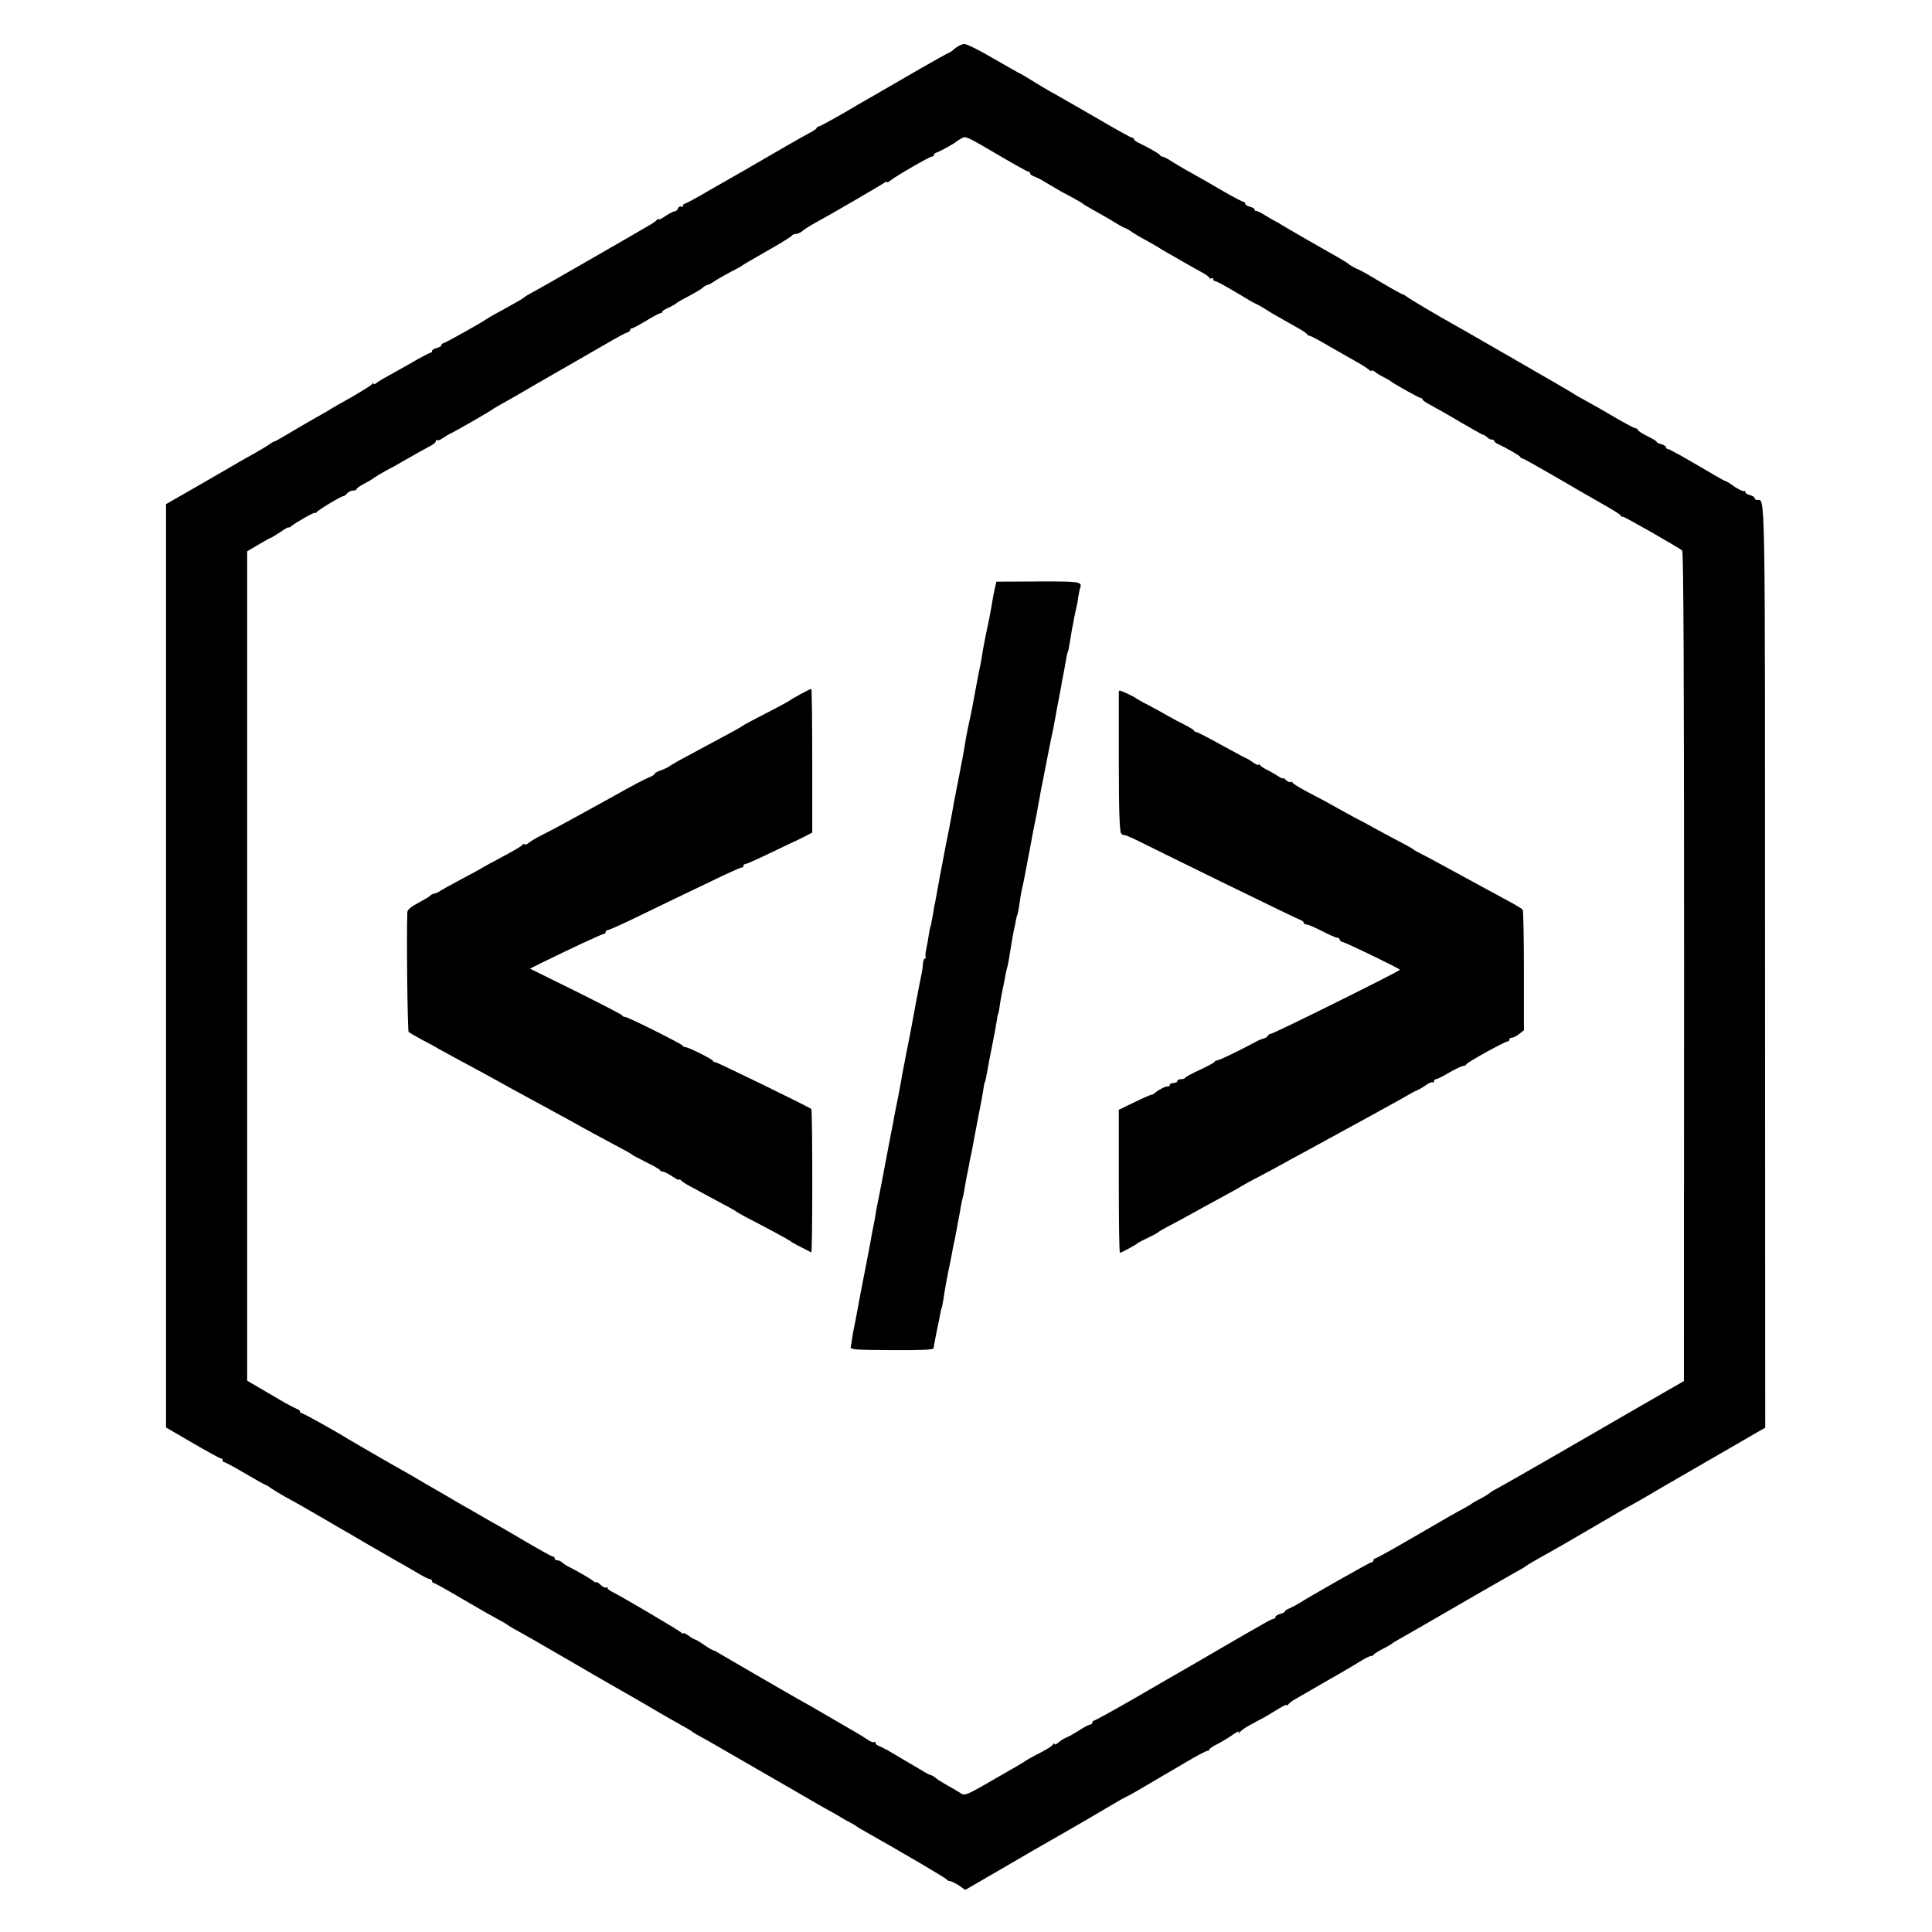
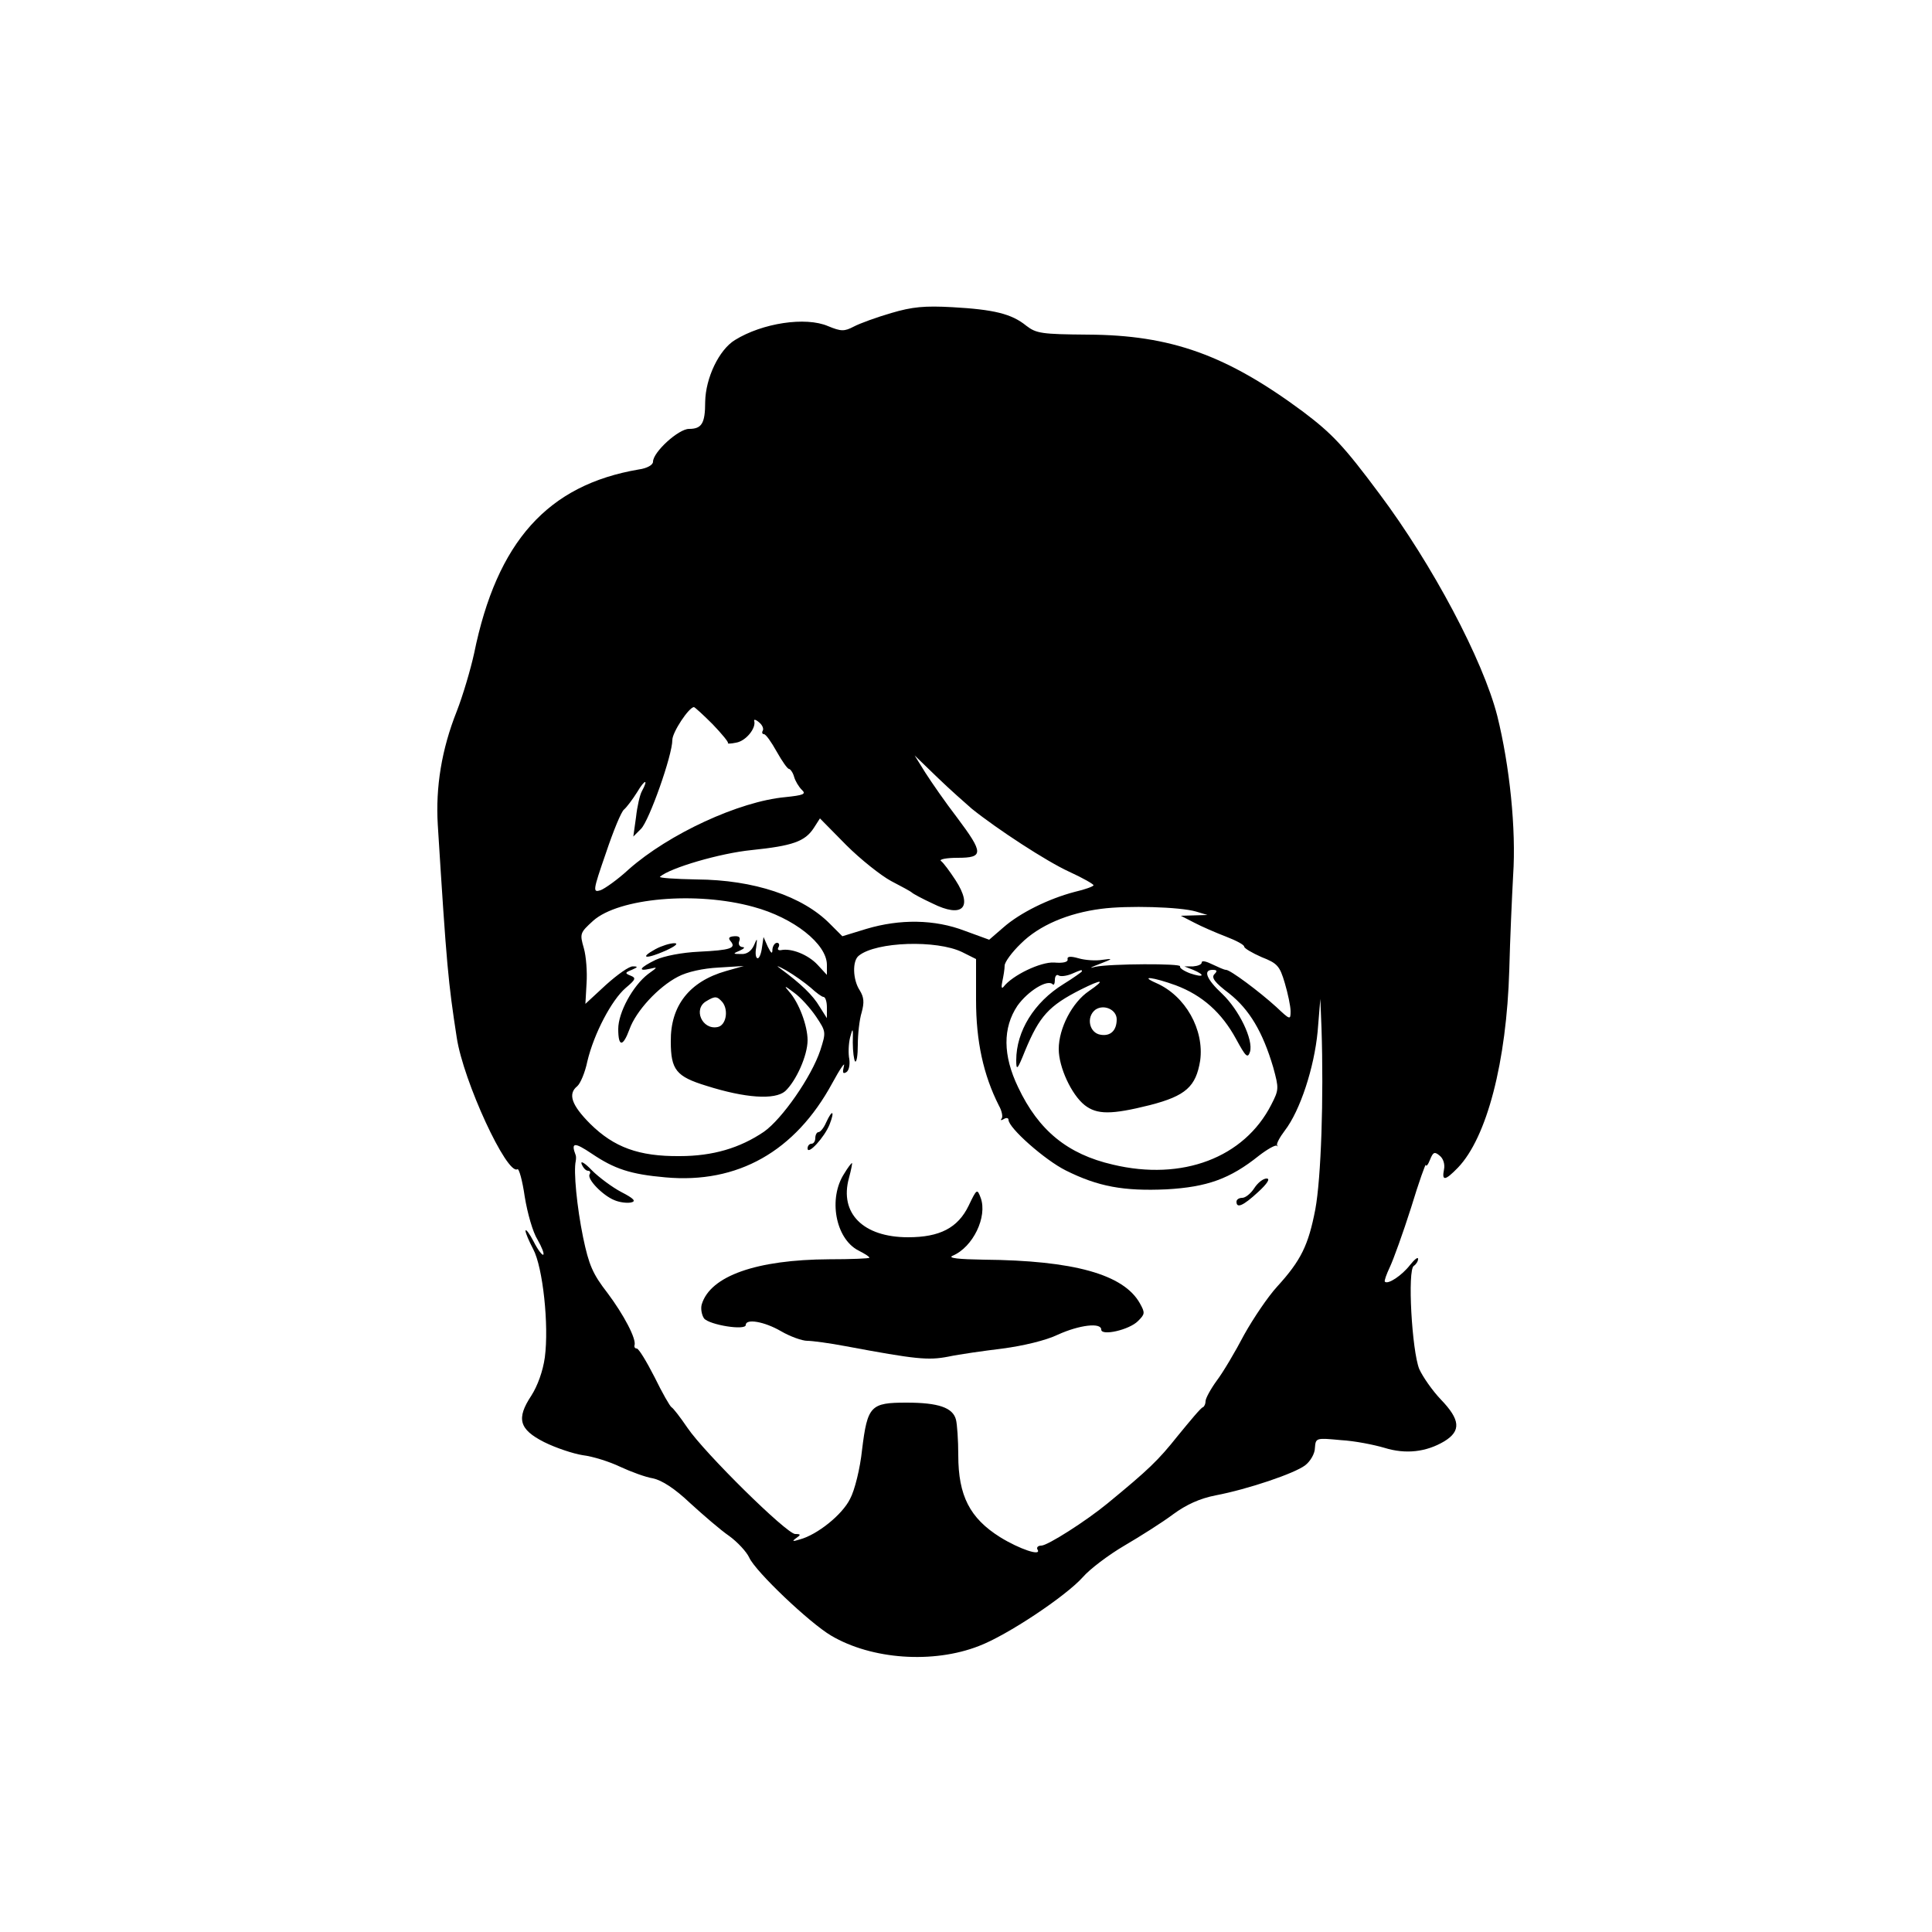
- <svg xmlns="http://www.w3.org/2000/svg" height="1024pt" preserveAspectRatio="xMidYMid meet" viewBox="0 0 1024 1024" width="1024pt">
-   <g transform="matrix(.1 0 0 -.1 0 1024)">
-     <path d="m5061 9983c-14-13-29-23-32-23s-73-39-155-86c-167-97-200-116-247-143-18-10-88-50-155-90-68-39-127-71-132-71-4 0-10-4-12-9-1-5-20-17-40-27-32-17-184-104-302-173-23-14-58-34-78-45-20-12-90-51-154-88-64-38-121-68-125-68-5 0-9-5-9-11 0-5-5-7-10-4-6 3-13-1-16-9-3-9-11-16-18-16-6 0-28-11-49-25-20-14-37-22-37-18s-4 4-8-2c-4-5-18-16-32-24s-65-38-115-67c-49-28-178-102-285-164s-208-119-225-128c-16-8-37-20-45-27s-40-26-70-42c-30-17-70-39-89-49-19-11-40-23-45-27-23-17-220-127-228-127-4 0-8-4-8-9s-11-12-25-15c-14-4-25-11-25-16 0-6-4-10-9-10s-53-25-107-57c-55-31-114-64-132-74-18-9-39-23-47-29-8-7-15-9-15-4s-4 4-8-2-52-36-107-68c-55-31-107-60-115-66-8-5-44-26-80-46s-98-57-137-80c-40-24-75-44-79-44-3 0-18-8-32-19-15-10-47-29-72-43s-61-34-80-45c-19-12-115-67-212-123l-178-102v-2447-2447l141-82c77-45 145-82 150-82s9-4 9-10c0-5 4-10 9-10s55-27 111-60 104-60 107-60 17-8 31-19c15-10 52-32 82-49 30-16 96-53 145-82 50-29 104-60 120-70 17-9 87-50 155-90 69-40 145-84 170-98 25-13 70-40 101-58 31-19 62-34 68-34s11-4 11-10c0-5 4-10 9-10 4 0 71-37 147-82s159-92 183-105c24-12 48-26 55-31 6-5 31-21 56-34 25-14 61-34 80-45 152-88 303-175 331-192 19-11 61-35 94-54 113-65 130-74 181-104 52-31 102-60 189-109 28-15 52-30 55-33s23-15 45-27c22-11 96-54 165-94s145-84 170-98 108-62 185-107 147-85 155-89 33-18 55-31c22-14 51-30 65-37s27-15 30-18 16-11 29-18c223-126 446-257 449-264 2-4 9-8 16-8s29-11 48-23l34-24 155 90c85 49 170 99 189 110 102 58 318 182 408 236 57 34 105 61 108 61s71 39 320 186c51 30 97 54 103 54s11 3 11 8c0 4 21 18 48 31 26 14 62 36 81 50 19 13 31 18 27 10-6-11-5-11 6 1 7 8 29 24 48 34 19 11 53 29 76 41 22 13 60 35 82 49 23 14 42 23 42 19 0-5 4-3 8 3 4 7 23 21 42 31 19 11 80 46 135 78s114 66 132 76c17 10 51 30 75 45 23 15 49 27 55 27 7 0 13 3 13 6s21 17 48 31c26 13 49 27 52 30s16 11 29 18c53 30 93 53 124 71 173 101 471 272 507 292 25 13 47 27 50 30s30 19 60 36c69 38 222 126 363 209 59 35 109 64 110 64 2 0 87 48 188 108 102 59 266 154 365 211l180 104-1 2442c0 2574 2 2475-41 2475-8 0-14 4-14 10 0 5-11 12-25 16-14 3-25 11-25 17s-3 8-6 4c-4-3-26 7-50 23-23 17-45 30-48 30s-29 14-58 31c-147 87-239 139-248 139-5 0-10 4-10 10 0 5-11 12-25 16-14 3-25 9-25 13 0 3-23 17-50 30-28 14-50 29-50 33s-5 8-11 8-53 25-105 55c-52 31-120 70-152 87-31 17-61 34-67 38-8 7-153 90-307 179-18 10-89 51-158 91s-147 85-175 100c-93 52-240 139-252 150-7 5-15 10-18 10-6 0-69 36-180 102-16 10-46 26-65 34-19 9-37 20-40 23-3 4-30 21-60 38-70 39-280 160-300 173-8 6-22 13-30 17s-33 18-55 32-43 24-47 23c-5-1-8 2-8 7s-11 12-25 15c-14 4-25 11-25 16 0 6-4 10-9 10s-49 23-98 51c-81 48-128 74-210 120-17 10-50 29-72 43-22 15-45 26-50 26s-11 3-13 8c-3 7-66 43-115 66-13 6-23 14-23 19 0 4-4 7-10 7-5 0-92 48-192 107-101 58-208 120-238 136-30 17-78 46-107 64s-54 33-56 33-65 36-140 79c-74 44-145 79-157 78s-34-12-49-24zm245-573c75-44 140-80 145-80s9-4 9-9 10-13 23-17c12-4 40-18 61-32 22-13 58-34 80-47 23-12 57-30 76-41 19-10 37-21 40-24 5-5 19-13 99-58 25-14 63-36 83-49 21-12 40-23 44-23 3 0 18-8 32-19 15-10 50-31 77-45 28-15 64-36 80-47 17-10 37-22 45-26 7-4 41-23 75-43 33-19 77-44 98-55 20-11 37-23 37-28 0-4 5-5 10-2 6 3 10 1 10-4 0-6 5-11 11-11s56-27 111-60c54-33 101-60 104-60 2 0 21-11 42-23 35-23 60-37 177-103 28-15 52-32 53-36 2-4 8-8 14-8 5 0 51-24 101-54 51-29 115-66 142-81 28-15 58-34 68-43 9-8 17-11 17-7s8 2 18-6c9-8 31-21 47-29 17-8 32-17 35-20 10-10 153-90 161-90 5 0 9-3 9-8 0-4 21-18 48-32 26-14 97-54 157-90 61-35 113-65 117-65s13-6 20-12c6-7 18-13 25-13s13-3 13-7c0-5 10-13 23-18 46-22 112-60 115-67 2-5 7-8 12-8 4 0 86-46 181-101 96-56 190-111 209-121 102-58 126-73 132-83 4-5 8-7 8-3 0 6 294-162 316-180 7-6 10-673 10-2206l-1-2196-245-141c-135-78-258-149-275-159-16-9-115-66-220-127-104-60-210-120-235-134-25-13-47-26-50-29-8-8-43-29-70-42-14-7-27-15-30-18s-21-13-40-24c-45-24-61-33-278-159-101-59-188-107-193-107s-9-4-9-10c0-5-5-10-10-10-9 0-338-187-390-221-8-5-27-15-42-22-16-6-28-14-28-18s-11-10-25-13c-14-4-25-11-25-16 0-6-4-10-10-10-5 0-31-13-58-29-26-15-68-39-93-53-24-14-100-58-169-98s-138-81-155-90c-16-9-129-74-249-144-120-69-223-126-228-126-4 0-8-4-8-10 0-5-6-10-12-11-7 0-33-14-58-30s-56-34-70-39c-14-6-33-19-42-27-10-9-18-12-18-7s-4 5-8-1c-9-12-32-27-92-57-25-13-49-27-55-31-5-5-80-49-165-97-145-84-156-89-177-75-12 8-44 27-70 41-26 15-55 32-63 40-8 7-19 14-25 15-5 1-19 7-30 14s-54 32-95 56-88 52-105 62c-16 9-38 20-47 23-10 4-18 11-18 17s-3 7-6 4c-4-4-19 1-33 11-34 22-48 31-166 99-55 32-108 62-117 68-9 5-34 20-55 31-54 30-422 243-453 262-14 9-27 15-30 15s-24 12-47 28-45 29-48 29c-4 0-20 9-36 21-16 11-29 17-29 12 0-4-4-3-8 3-6 9-315 191-369 218-13 6-23 15-23 19 0 5-4 6-8 3-5-3-19 4-30 15-12 11-22 17-22 13 0-3-7-1-15 6-16 13-83 52-125 73-14 6-31 17-38 24s-20 13-28 13-14 5-14 10c0 6-4 10-10 10-5 0-70 36-145 80s-152 89-173 100c-20 11-59 34-87 50-27 16-59 34-70 40s-33 19-50 29c-16 10-46 27-65 38s-62 36-95 55c-33 20-80 47-105 61-51 28-267 153-290 167-67 42-243 140-251 140-5 0-9 4-9 9s-8 11-18 14c-9 4-37 18-62 32-25 15-80 47-123 72l-77 45v2198 2198l61 36c33 20 63 36 65 36 3 0 25 14 50 30 24 17 44 28 44 25s6-1 12 5c24 20 128 79 128 72 0-4 4-2 8 3 8 12 130 85 141 85 5 0 14 7 21 15s21 15 31 15c11 0 19 3 19 8 0 4 17 16 38 27 20 10 44 24 52 31 8 6 38 24 65 39 28 14 64 34 80 44 50 29 128 73 157 88 16 8 28 19 28 25s3 8 6 5c4-4 19 2 33 12s31 20 36 22c16 6 219 122 225 129 3 3 21 13 40 24 19 10 74 42 123 70 48 28 95 56 105 61 9 6 84 48 165 95 82 47 174 100 205 118s65 36 75 39c9 3 17 9 17 14s4 9 10 9c5 0 39 18 75 40s70 40 75 40c6 0 10 3 10 8 0 4 15 13 33 21 17 8 34 17 37 20s14 11 25 17c92 49 112 61 123 72 7 6 17 12 22 12s24 10 42 23c19 12 56 33 83 47 28 14 52 27 55 30s16 11 30 19 72 42 130 75 107 64 108 68c2 4 11 8 21 8 9 0 26 8 37 18 11 9 38 26 60 38 62 33 358 205 372 216 6 6 12 7 12 3 0-5 8-1 18 7 25 22 209 128 221 128 6 0 11 4 11 9s8 11 18 14c17 6 93 48 102 57 3 3 14 10 25 16 24 14 22 15 211-96z" />
-     <path d="m5274 7126c-4-17-8-35-9-41-1-10-14-83-21-120-3-11-11-54-20-95-8-41-17-88-19-105-3-16-7-41-10-55s-10-47-15-75c-5-27-12-63-15-80-3-16-8-43-11-60-3-16-12-61-21-100-8-38-16-81-18-95-5-36-13-77-35-190-21-104-26-135-35-185-3-16-10-52-15-80-16-78-19-94-36-185-9-47-18-92-19-101-2-9-6-34-10-55-4-22-8-43-9-49-2-5-7-32-11-60-10-56-12-64-14-67-1-2-4-17-7-35-2-18-8-51-13-75-5-23-8-46-5-50s1-8-3-8c-5 0-10-12-11-27-1-16-4-39-7-53-9-39-45-232-50-260-2-14-15-81-29-150-13-69-27-138-29-155-3-16-10-55-16-85s-13-66-16-80-8-41-11-60c-4-19-8-44-11-55-5-26-52-272-58-305-3-14-7-36-10-50s-7-36-10-50c-2-14-7-38-9-55-3-16-8-41-11-55s-7-38-10-55c-3-16-10-52-15-80-20-100-60-309-66-345-3-14-7-38-11-55-3-16-7-39-8-50-2-11-5-27-6-35-4-13 26-15 217-16 157-1 221 2 222 10 4 23 9 53 20 106 7 30 14 66 16 80 3 14 5 25 6 25 2 0 9 37 15 80 3 22 13 74 21 115 9 41 18 86 20 100s7 36 10 50 8 36 10 50c3 14 9 48 14 75 5 28 12 62 14 78 3 15 7 35 10 45 3 9 7 33 10 52s8 46 11 60 7 36 10 50c2 14 9 48 15 75 6 28 12 64 15 80 3 17 12 64 20 105 14 70 23 118 30 165 2 11 4 20 5 20 2 0 6 19 14 65 3 19 15 80 26 135s22 114 24 130c2 17 5 30 6 30s3 9 5 20c7 50 17 101 20 115 2 8 7 31 10 50s8 43 11 53 8 32 11 50c12 77 24 147 30 172 3 11 6 29 8 40s4 20 5 20c2 0 9 34 15 75 2 19 7 46 10 60s8 36 11 50c11 58 36 187 40 210 2 14 9 48 14 75 14 67 19 94 26 135 4 19 8 42 9 50 3 12 23 118 49 250 8 39 20 96 21 100 0 3 5 28 10 55 5 28 9 52 10 55 2 10 14 75 20 105 2 17 7 41 10 55s8 41 11 60c8 46 12 65 14 65s5 20 16 85c4 25 8 50 10 55 1 6 5 26 8 45 4 19 9 42 11 50s7 31 9 50c3 19 8 45 12 57 9 30-3 32-243 31l-202-1z" />
-     <path d="m4245 6562c-27-15-52-29-55-32s-30-18-60-34c-159-82-186-97-195-104s-60-35-290-158c-49-26-92-51-95-54-3-4-22-13-42-21-21-7-38-16-38-20s-12-12-27-18c-29-12-81-39-193-102-36-20-101-56-145-80s-102-56-130-71c-27-15-75-40-105-55s-61-34-68-41c-8-7-17-10-22-7s-10 1-12-4c-1-4-48-32-103-61s-104-56-110-60c-5-4-55-31-110-60s-106-58-114-63c-7-6-20-12-29-13-8-2-18-6-21-11-3-4-32-21-63-38-40-21-58-36-59-50-5-129 1-629 7-635 5-4 36-22 69-40 33-17 74-39 90-49 17-9 68-38 115-63s105-57 130-70c119-66 162-90 325-178 132-72 172-94 200-110 17-9 71-39 120-65 122-65 129-69 135-75 3-3 37-21 75-40 39-19 72-38 73-42 2-5 9-8 16-8 6 0 28-11 49-25 20-14 37-22 37-18s4 4 8-2c4-5 27-21 52-34s63-34 85-46 65-35 95-51 57-31 60-34 25-16 50-29c135-70 236-125 240-130s58-33 110-59c7-3 7 755 0 760-14 12-499 248-508 248-6 0-12 3-14 8-4 9-130 72-145 72-6 0-13 3-15 8-4 9-290 152-305 152-6 0-13 3-15 8-1 4-112 61-246 128l-243 120 58 29c163 80 324 155 333 155 6 0 10 5 10 10 0 6 5 10 11 10s68 28 137 61c120 58 291 141 482 232 47 22 88 40 93 39 4-1 7 3 7 8 0 6 4 10 10 10 5 0 60 24 122 54s120 57 128 61c8 3 35 16 60 29l45 23v382c0 209-2 381-5 380-3 0-27-12-55-27z" />
-     <path d="m5930 6573c0-5 0-172 0-372 0-254 4-369 12-378 6-7 13-11 15-9 3 3 39-13 82-34 196-98 833-409 851-415 11-3 20-11 20-16s7-9 15-9 45-16 82-35 73-35 80-35 13-4 13-9 6-11 14-13c23-5 305-142 306-148 0-7-677-343-686-340-4 1-10-3-14-10-4-6-13-12-21-14-8-1-30-10-49-21-88-47-188-95-198-95-6 0-12-3-14-7-1-5-37-24-78-43s-76-38-78-42c-2-5-12-8-23-8-10 0-19-4-19-10 0-5-9-10-20-10s-20-5-20-10c0-6-3-9-7-8-12 2-46-14-67-31-10-9-20-15-22-13-2 1-42-16-89-39l-85-41v-379c0-209 2-379 6-379 7 0 87 43 94 51 3 3 28 16 55 29 28 13 52 26 55 30 3 3 25 16 50 29 42 22 93 49 200 109 25 13 74 40 110 60 36 19 70 38 75 42 6 4 48 28 95 52 47 25 105 56 130 70s74 41 110 60c199 108 547 299 560 308 8 5 26 15 39 20 13 6 36 19 51 30s30 17 34 13c3-3 6-1 6 5 0 7 5 12 11 12s38 16 70 35c33 19 66 35 74 35 7 0 15 4 17 9 3 10 204 121 218 121 6 0 10 5 10 10 0 6 6 10 14 10 7 0 25 9 38 20l25 19v315c0 173-3 319-6 324s-40 27-81 49-95 51-120 65-81 44-125 68-100 54-125 68-63 34-85 45-42 22-45 26c-3 3-30 18-60 34-30 15-91 48-135 72-44 25-93 51-110 59-16 9-61 33-100 55-38 22-107 59-152 82-46 24-83 47-83 52 0 4-4 6-9 2-5-3-17 2-25 11-9 8-16 13-16 9 0-3-12 2-27 12-16 10-41 25-58 33-16 8-33 19-37 25-4 5-8 6-8 2 0-5-13 1-29 12-16 12-31 21-34 21-2 0-61 32-131 70-69 39-130 70-135 70s-11 3-13 8c-1 4-23 17-48 30-25 12-63 33-85 45-22 13-69 39-105 58-36 18-67 36-70 39-6 6-78 40-85 40-3 0-5-3-5-7z" />
-   </g>
+ <svg xmlns="http://www.w3.org/2000/svg" version="1" width="666.667" height="666.667" viewBox="0 0 500 500">
+   <path d="M230.7 81c-3.8 1.1-8.2 2.7-9.7 3.5-2.5 1.3-3.3 1.3-6.7-.1-5.8-2.5-17-.8-24.1 3.6-4.1 2.5-7.6 9.8-7.7 16 0 5.6-.9 7-4.2 7-2.7 0-9.3 6-9.3 8.5 0 .8-1.5 1.7-3.7 2-23.5 4-36.7 18.6-42.6 47.6-.9 4.1-2.9 10.9-4.5 15-3.9 9.8-5.5 19.6-4.9 29.4 2.3 36.8 2.7 40.7 4.9 55 1.7 11.3 13 35.7 15.7 34.1.4-.3 1.3 2.9 1.9 7.1.7 4.3 2.1 9.2 3.3 11.1 1.1 1.9 1.8 3.7 1.5 3.9-.2.3-1.4-1.2-2.5-3.4-1.1-2.1-2-3.3-2.1-2.8 0 .6.9 2.7 2 4.8 2.5 4.7 4.1 19.7 3 28-.5 3.6-1.9 7.4-3.5 9.9-3.9 5.9-3.2 8.7 3.3 12 3 1.5 7.5 3 10 3.4 2.6.3 7 1.7 9.7 3 2.8 1.3 6.6 2.7 8.5 3 2.3.5 5.6 2.6 9.6 6.4 3.4 3.1 7.9 7 10.1 8.5 2.2 1.6 4.5 4.1 5.2 5.6 1.6 3.6 15.6 16.9 21.2 20.2 10.5 6.2 26.4 7.3 38.2 2.7 7.4-2.8 22.5-12.9 26.9-17.8 1.8-2.1 6.7-5.8 10.8-8.2 4.1-2.4 9.8-6 12.6-8.1 3.4-2.5 6.9-4.1 11-4.9 8.4-1.6 20.5-5.7 23.2-7.8 1.3-1 2.5-3 2.5-4.5.2-2.6.3-2.6 6.7-2 3.6.2 8.6 1.2 11.3 2 5.5 1.7 10.8 1.1 15.5-1.7 4.4-2.7 4.1-5.6-.9-10.8-2.2-2.3-4.7-5.9-5.6-7.9-1.9-4.7-3.1-25.7-1.4-26.7.6-.4 1.1-1.2 1.1-1.8 0-.6-.9.1-2.1 1.6-2.1 2.7-5.7 5.1-6.5 4.3-.2-.2.4-1.9 1.3-3.8s3.4-8.8 5.5-15.4c2-6.6 3.8-11.6 3.8-11 .1.5.6-.1 1.1-1.4.8-2 1.2-2.1 2.5-1 .9.7 1.4 2.2 1.1 3.6-.6 3 .3 2.9 3.6-.5 7.5-7.8 12.6-27.4 13.3-51.2.2-8 .7-19 1-24.5.8-11.9-.9-28.3-4.1-41.2-3.7-14.5-16.8-39.2-30.5-57.5-9.3-12.5-12.3-15.6-19.7-21.2-19.8-14.7-34.2-19.9-55.8-20-11.9-.1-13.3-.3-15.9-2.3-3.8-3.1-8.4-4.2-19.1-4.8-7.2-.4-10.4-.1-15.8 1.5zm-46.3 106.4c2.4 2.5 4.2 4.7 4 4.9-.3.2.7.2 2.1-.1 2.5-.4 5.2-3.7 4.7-5.6-.2-.5.4-.4 1.2.3.9.7 1.3 1.7 1 2.2-.3.5-.1.9.3.9.5 0 1.9 2 3.3 4.5s2.8 4.5 3.2 4.5c.3 0 1 .9 1.3 2 .3 1.1 1.2 2.6 2 3.4 1.2 1.1.5 1.4-4.3 1.9-11.9 1.1-30.1 9.5-40.5 18.7-2.8 2.6-6.2 5-7.3 5.4-2 .6-2 .2 1.4-9.6 1.9-5.7 4-10.8 4.7-11.3.7-.6 2.2-2.6 3.4-4.5 2-3.4 3-3.5 1.2-.2-.5.9-1.2 3.9-1.5 6.7l-.7 5 2-2c2.1-2.1 8.1-19 8.1-23 0-2 4.3-8.5 5.6-8.5.2 0 2.4 2 4.8 4.4zm67.1 21.9c6.6 5.3 19.3 13.6 25.2 16.3 3.5 1.6 6.3 3.2 6.3 3.5 0 .3-2.2 1.1-4.8 1.7-6.9 1.8-14.3 5.5-18.5 9.2l-3.7 3.2-6.3-2.3c-7.8-3-16.8-3.1-25.5-.5l-6.2 1.9-3.2-3.2c-7.1-7.2-19.7-11.4-34.5-11.5-5.6-.1-9.9-.4-9.5-.7 2.6-2.3 15.6-6.1 23.7-6.9 10.6-1.1 13.8-2.2 16.1-5.7l1.6-2.5 6.8 6.9c3.7 3.7 9 7.9 11.6 9.3 2.7 1.4 5.1 2.7 5.4 3 .3.3 2.7 1.6 5.3 2.8 7.8 3.9 10.6 1.1 6-6-1.5-2.3-3.2-4.6-3.8-5-.5-.4 1.4-.8 4.3-.8 6.8 0 6.8-1.2-.1-10.4-3-3.9-6.6-9.1-8.2-11.6l-2.8-4.5 5.9 5.7c3.2 3.1 7.3 6.7 8.9 8.1zM195 234.7c10.4 2.8 19 9.6 19 15v2.6l-2.4-2.6c-2.4-2.6-6.8-4.4-9.5-3.8-.7.1-1-.2-.6-.8.3-.6.1-1.1-.4-1.1-.6 0-1.1.8-1.2 1.7 0 1.3-.3 1.1-1.2-.7l-1.1-2.5-.4 2.7c-.2 1.6-.7 2.8-1.1 2.8-.5 0-.7-1.2-.4-2.8.3-2.5.3-2.6-.6-.5-.7 1.5-1.9 2.3-3.3 2.2-2.2 0-2.2-.1-.3-.9 1.1-.5 1.4-.9.6-.9-.7-.1-1.1-.7-.8-1.5.4-1 0-1.4-1.3-1.3-1.4.1-1.6.5-.9 1.3 1.5 1.8-.1 2.3-8.2 2.7-4.4.2-9 1.1-11.2 2.1-4.1 2-4.9 3.1-1.4 2.3 2-.5 1.9-.4-.6 1.4-3.9 3-7.7 9.9-7.7 14.2 0 4.7 1.2 4.7 2.9.1 1.7-4.8 7.5-11 12.5-13.6 2.4-1.3 6.6-2.2 10.6-2.4l6.5-.4-4.6 1.3c-9.5 2.7-14.4 9-14.3 18.2 0 7.4 1.4 9.1 9.2 11.5 10.1 3.2 17.7 3.7 20.4 1.4 2.8-2.6 5.8-9.2 5.8-13.2 0-3.7-2.2-9.7-4.8-12.6-1.4-1.6-1.2-1.6 1.3.3 1.7 1.2 4.2 4 5.7 6.2 2.6 3.9 2.6 4 1.1 8.7-2.3 6.9-9.9 17.8-14.6 21.1-6.2 4.2-13.2 6.3-21.8 6.3-10.6.1-17-2.3-23.1-8.3-4.9-4.9-5.9-7.8-3.4-9.8.8-.7 2-3.5 2.6-6.4 1.7-7.2 6.3-15.9 9.9-19 2.6-2.2 2.8-2.6 1.3-3.2-1.5-.6-1.5-.8.3-1.5 1.6-.7 1.7-.9.3-.9-.9-.1-4 2.1-7 4.8l-5.3 4.9.3-5.3c.2-2.9-.1-7-.7-9.1-1.1-3.8-1-4 2.4-7.1 6.6-5.9 26.7-7.7 41.5-3.6zm114.5 1.2l3 .9-3.5.1-3.4.1 3.5 1.8c1.9 1 5.6 2.6 8.2 3.6 2.6 1 4.7 2.1 4.7 2.6 0 .4 2 1.6 4.5 2.7 4.1 1.6 4.7 2.3 6 6.7.8 2.7 1.5 6 1.5 7.3 0 2.3-.1 2.3-3.7-1.1-4.4-4-11.9-9.6-13-9.6-.5 0-2-.7-3.5-1.4-1.6-.8-2.8-1.1-2.8-.5 0 .5-1 .9-2.2 1h-2.3l2.3.9c3.3 1.4 2.7 2.1-.8.9-1.6-.6-2.8-1.4-2.6-1.8.6-.8-18.1-.7-21.9.1-1.8.5-1.4.2 1-.7 3.6-1.4 3.7-1.5.8-1.1-1.7.3-4.5.1-6.2-.4-2.1-.6-3-.5-2.8.3.1.7-1.2 1-3.5.8-3.5-.2-10.8 3.3-13.1 6.3-.5.6-.6 0-.3-1.4s.6-3.2.6-4.1c0-.9 1.9-3.5 4.2-5.7 4.7-4.7 12.2-7.9 20.8-9 6.8-.9 20.4-.5 24.5.7zM249 246.4l3.6 1.8v10.6c0 10.7 1.9 19.4 5.9 27.3.8 1.4 1.1 3 .7 3.4-.4.5-.1.5.6.1.6-.4 1.2-.3 1.2.2 0 2.1 9.4 10.4 14.8 13.1 8.4 4.2 15 5.4 26.1 4.9 10.5-.6 16.4-2.7 23.9-8.7 2.2-1.7 4.2-2.8 4.6-2.6.3.3.4.2.1-.1-.2-.4.7-2.1 2-3.8 4-5.2 7.6-16.3 8.5-25.6l.7-8.5.3 7.5c.6 18.2-.1 38.9-1.6 47-1.8 9.3-3.7 13.2-9.9 20-2.3 2.5-6.1 8.1-8.5 12.4-2.3 4.4-5.5 9.8-7.1 11.9-1.6 2.2-2.9 4.6-2.9 5.3 0 .7-.3 1.4-.7 1.6-.5.1-3.3 3.5-6.5 7.4-5.1 6.4-7.5 8.7-18.2 17.5-5.6 4.6-15.5 10.9-17.1 10.9-.9 0-1.3.5-1 1 1.2 1.9-4.7-.1-9.7-3.2-7.8-4.9-10.8-10.7-10.8-21.2 0-3.9-.3-8.1-.6-9.2-.8-3.1-4.5-4.4-12.8-4.4-9.3 0-10.1.8-11.5 12.2-.5 4.8-1.9 10.5-3.1 12.7-2 4.1-8.5 9.3-13 10.5-1.9.6-2.1.5-1-.3 1.3-.9 1.3-1.1-.2-1.1-2.2 0-23.5-21-27.9-27.5-1.9-2.8-3.7-5.1-4.1-5.3-.4-.2-2.4-3.7-4.4-7.8-2.1-4.1-4.1-7.4-4.6-7.4-.4 0-.7-.3-.6-.8.6-1.6-2.8-8-7-13.6-3.8-4.9-4.8-7.2-6.3-14.4-1.6-7.8-2.5-17.1-1.9-19.7.1-.6.1-1.2 0-1.5-1.3-3.4-.4-3.5 4.2-.4 5.8 3.9 9.9 5.3 19 6.1 18.7 1.7 33.6-6.7 43.2-24.4 2-3.7 3.4-5.7 3-4.4-.4 1.7-.3 2.1.6 1.6.7-.4 1-1.9.8-3.4-.3-1.4-.2-4 .2-5.6.7-2.7.8-2.6.7 1.3 0 2.3.3 4.5.6 4.9.4.3.7-1.6.7-4.3 0-2.7.4-6.5 1-8.4.7-2.6.6-3.9-.5-5.7-1.8-2.7-2-7.7-.2-9 4.5-3.6 20.1-4.1 26.7-.9zm-39.2 9.2c1.4 1.3 2.9 2.4 3.3 2.4.5 0 .9 1.2.9 2.7v2.8l-1.9-3c-1.7-2.9-4.8-5.9-10.1-9.8-1.4-1-.8-.8 1.4.4 2.1 1.2 5 3.3 6.4 4.5zm70.2-4.2c0 .1-2.2 1.7-4.8 3.3-7.6 4.7-12.2 12.2-12.2 19.7 0 2.8.3 2.5 2.3-2.5 3.7-8.9 6.1-11.6 14.4-15.8 5.6-2.8 6.6-2.7 2.1.4-4.3 2.9-7.8 9.6-7.8 15 0 4.7 3.3 11.8 6.7 14.5 3.2 2.5 6.9 2.5 16.9 0 9.3-2.4 11.9-4.8 13-11.5 1.1-8-3.8-16.8-11.4-20.1-4.5-2-.7-1.5 5.1.6 6.9 2.6 11.9 7.1 15.6 13.9 2.5 4.6 3 5.1 3.6 3.3.9-3.1-2.8-10.8-7.2-15-4.1-3.8-5-6.2-2.5-6.2 1.2 0 1.3.3.5 1.1-.9.9.1 2.2 3.8 5 5.3 4.2 8.7 10 11.4 19.1 1.5 5.5 1.5 5.8-.5 9.7-7 13.7-23 19.8-41 15.5-11.7-2.7-19.2-8.8-24.5-20-4-8.3-4-15.4-.2-21.1 2.7-3.8 7.7-6.9 9.1-5.6.3.4.6-.1.6-1.1 0-.9.4-1.5.9-1.2.5.4 2 .2 3.3-.3 2.8-1.2 2.8-1.2 2.8-.7zm-93 8c1.6 2.1.9 6-1.3 6.4-4 .8-6.4-4.7-2.9-6.7 2.3-1.4 2.8-1.3 4.2.3zm102 4.4c0 2.9-1.6 4.4-4.1 4-3-.4-3.9-4.6-1.4-6.5 2.2-1.5 5.5 0 5.5 2.5z" />
+   <path d="M169.7 245.6c-4.4 2.4-2.6 2.7 2.4.5 2.7-1.2 3.6-2 2.4-2-1.1 0-3.3.7-4.8 1.5zM213.8 290.5c-.6 1.4-1.5 2.5-2 2.5-.4 0-.8.7-.8 1.5s-.4 1.5-1 1.5c-.5 0-1 .5-1 1.2 0 1.9 4.4-2.9 5.7-6.2 1.4-3.6.7-4-.9-.5zM150.5 301.2c.4 1 1.1 1.8 1.7 1.8.5 0 .7.4.4.9-.8 1.2 3.4 5.5 6.4 6.7 1.4.6 3.3.8 4.3.6 1.4-.3.8-1-2.5-2.7-2.3-1.2-5.8-3.8-7.6-5.6-1.8-1.9-3-2.6-2.7-1.7zM218.5 303.7c-4.2 6.4-2.3 16.8 3.6 19.9 1.6.8 2.9 1.6 2.9 1.9 0 .2-4.7.4-10.4.4-18.8.1-30.8 4.3-33 11.7-.3 1.1 0 2.7.6 3.6 1.4 1.7 10.8 3.2 10.8 1.7 0-1.7 4.8-.9 9.1 1.6 2.4 1.4 5.5 2.5 6.8 2.5 1.3 0 5.8.6 10 1.4 18.2 3.4 21.3 3.7 26.5 2.7 2.8-.6 9.2-1.5 14.1-2.1 5.3-.7 11.2-2.1 14.3-3.6 5.5-2.5 11.2-3.2 11.2-1.3 0 1.7 7.2.1 9.5-2.2 1.8-1.8 1.9-2.1.5-4.6-4.2-7.5-17.1-11.1-40.5-11.3-6.3-.1-9.3-.4-8-1 5.3-2.2 9.1-10.1 7.3-15-.9-2.4-1-2.4-3.1 2-2.8 5.8-7.5 8.2-15.7 8.2-11.6 0-17.8-6.2-15.3-15.3.6-2.2.9-3.9.8-3.9-.2 0-1.1 1.2-2 2.7zM324.6 307.5c-.9 1.4-2.3 2.5-3.1 2.5-.8 0-1.5.4-1.5 1 0 1.8 1.7 1.1 5.6-2.5 2.4-2.2 3.2-3.5 2.2-3.5-.9 0-2.3 1.1-3.2 2.5z" />
</svg>
